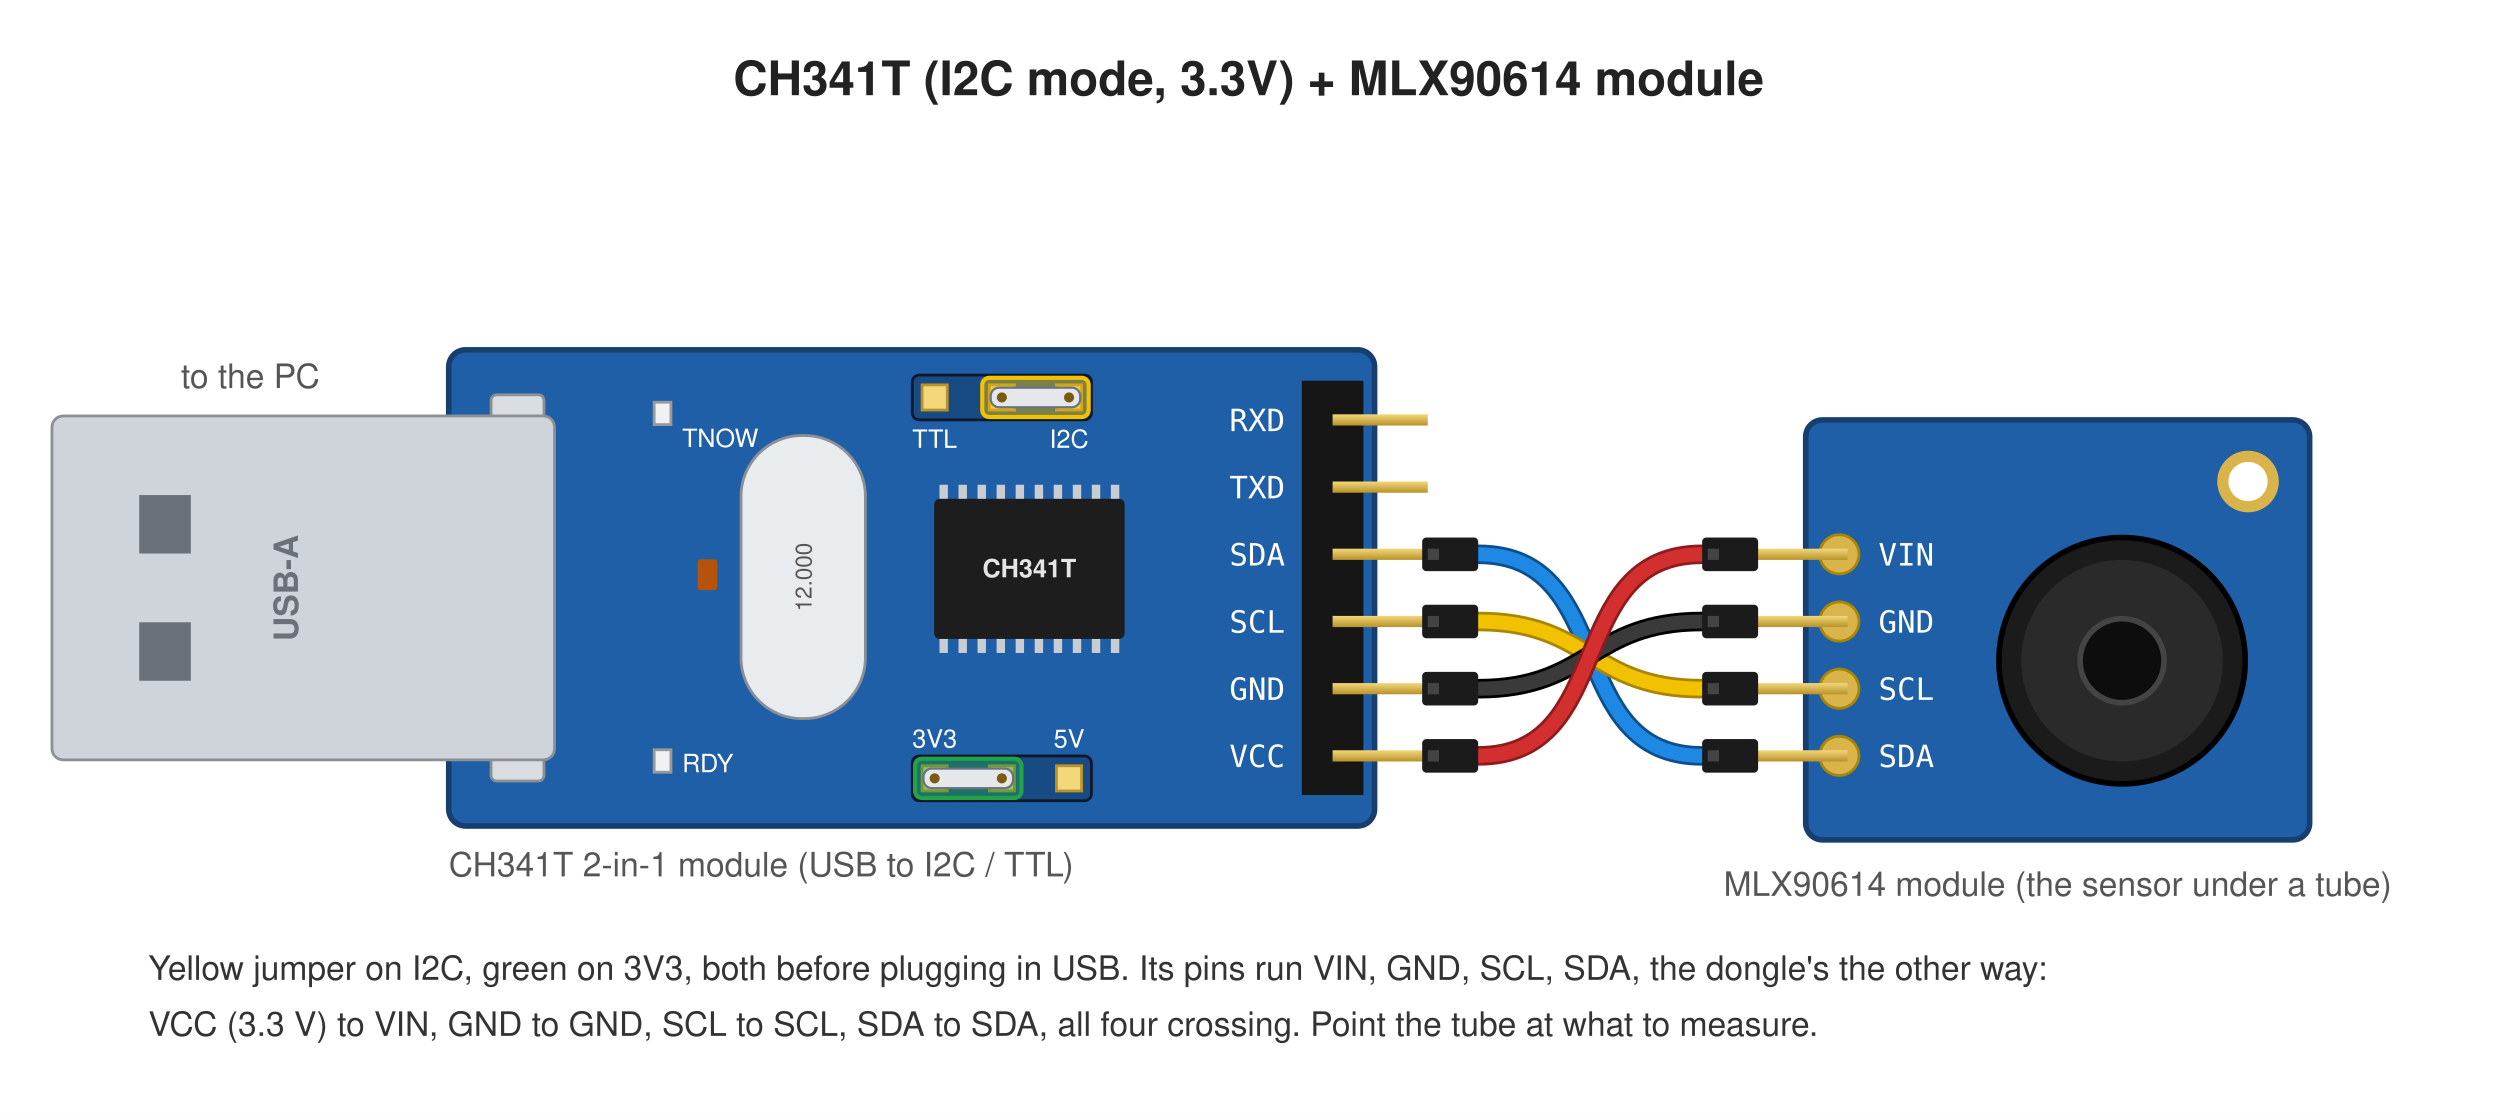
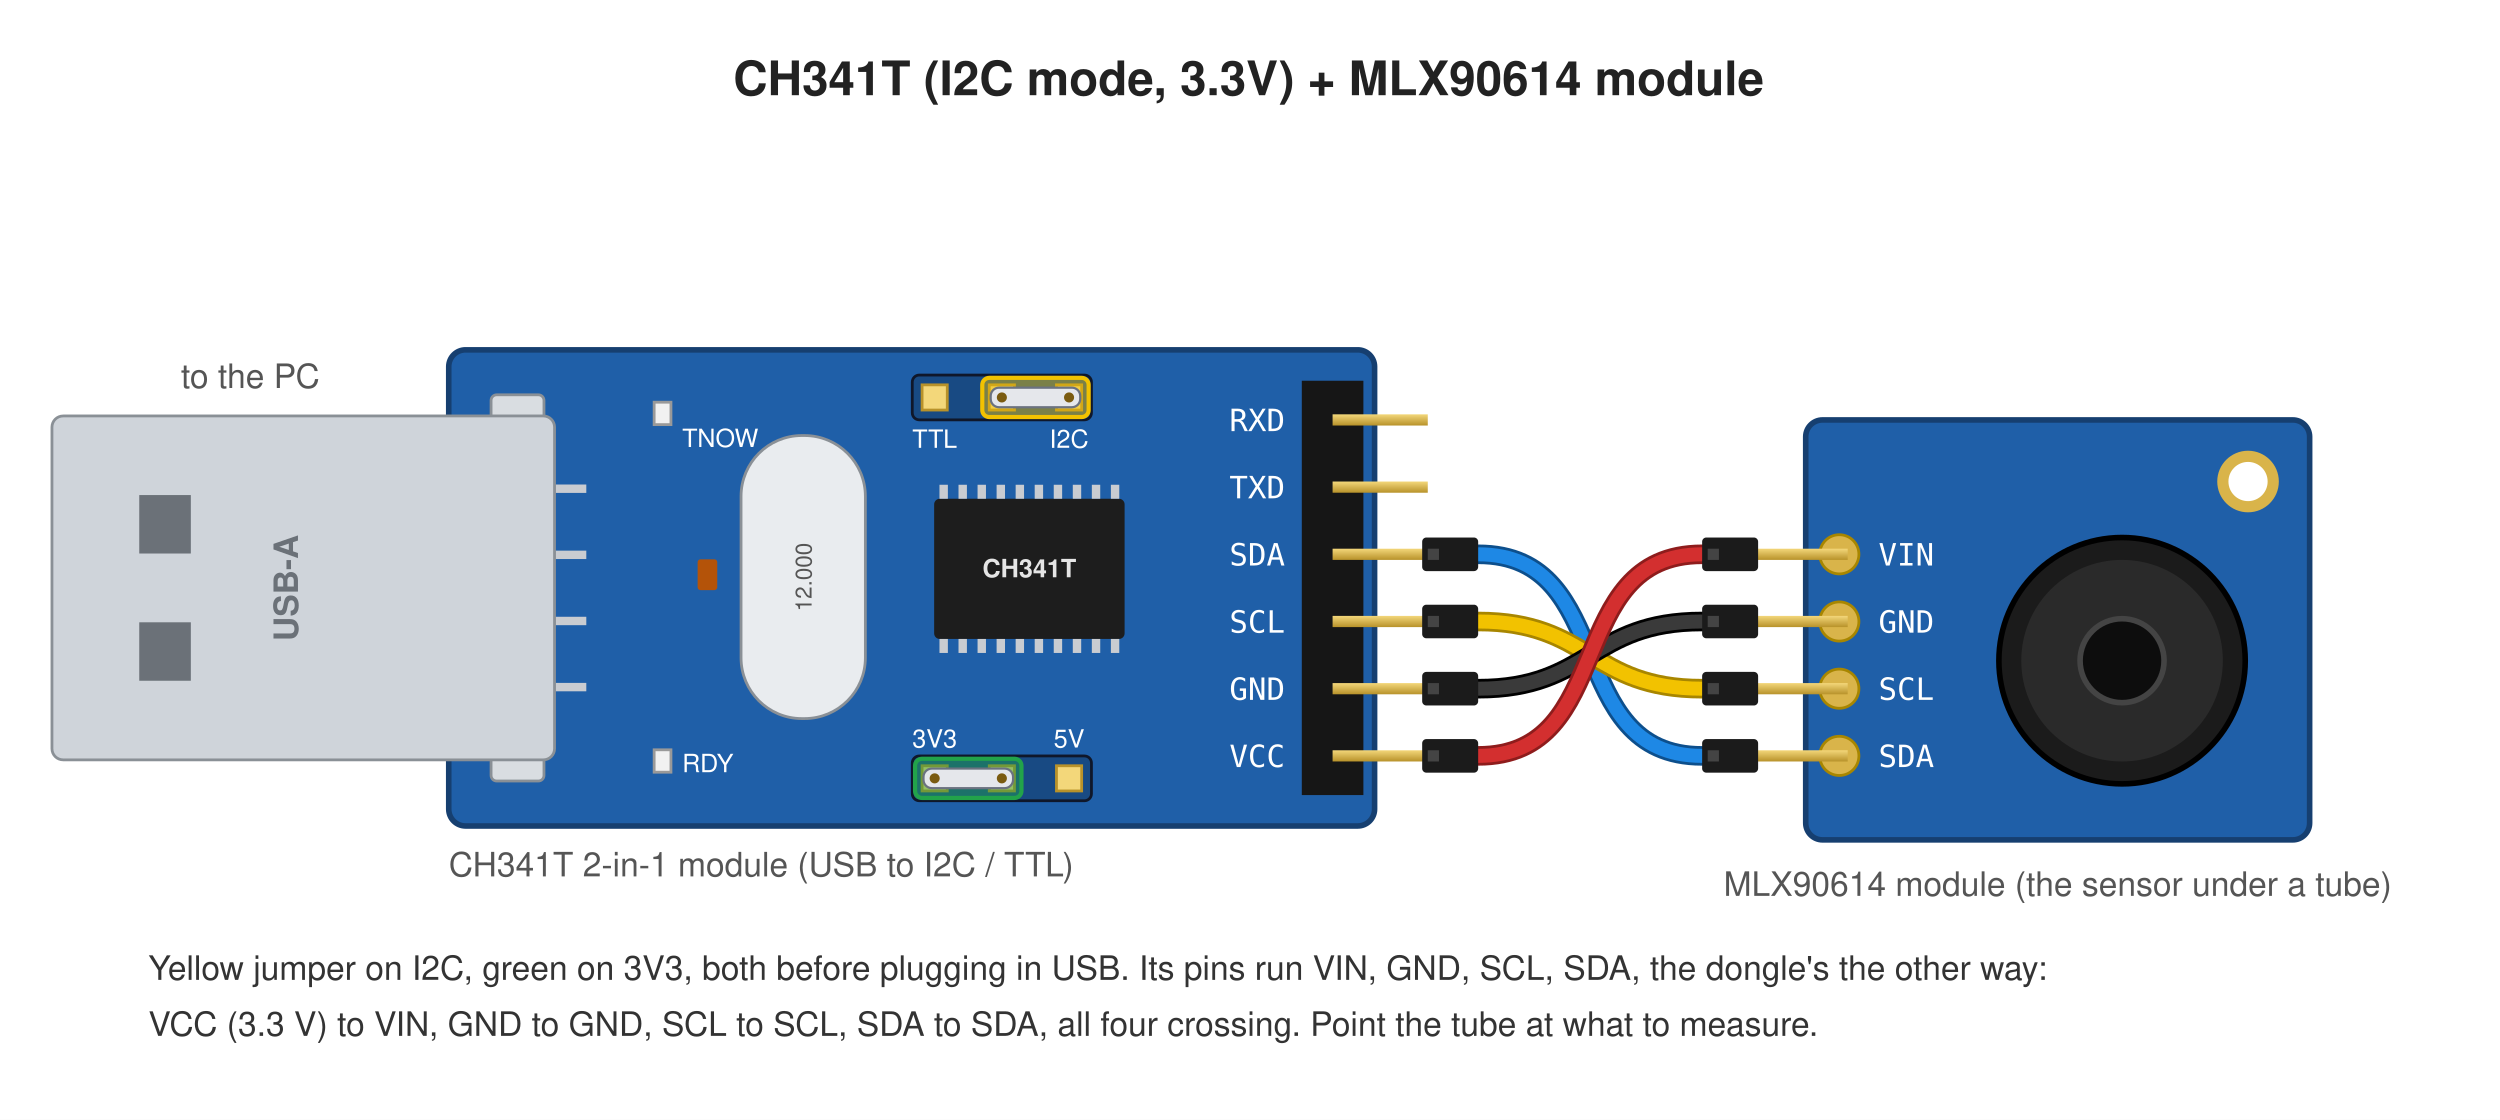
<svg xmlns="http://www.w3.org/2000/svg" viewBox="0 0 893 400" width="893" height="400" font-family="Helvetica, Arial, sans-serif">
  <style>@media (prefers-color-scheme: dark) { .bg { fill-opacity: 0.85 } }</style>
  <defs>
    <linearGradient id="metal" x1="0" y1="0" x2="0" y2="1">
      <stop offset="0" stop-color="#e9ecef" />
      <stop offset="0.5" stop-color="#b8bec5" />
      <stop offset="1" stop-color="#d9dde1" />
    </linearGradient>
    <linearGradient id="pin" x1="0" y1="0" x2="0" y2="1">
      <stop offset="0" stop-color="#f3d77a" />
      <stop offset="1" stop-color="#b8922a" />
    </linearGradient>
    <g id="dupont">
      <rect x="0" y="-6" width="20" height="12" rx="1.5" fill="#1b1b1b" />
      <rect x="2" y="-2" width="4" height="4" fill="#444" />
    </g>
  </defs>
  <rect class="bg" width="893" height="400" fill="#ffffff" />
  <text x="446" y="34" text-anchor="middle" font-size="17" font-weight="bold" fill="#222">CH341T (I2C mode, 3.3V) + MLX90614 module</text>
  <text x="89.425" y="138.583" text-anchor="middle" font-size="12" fill="#555">to the PC</text>
  <rect x="160.291" y="124.961" width="330.709" height="170.079" rx="6" fill="#1f5fa8" stroke="#163f70" stroke-width="2" />
  <rect x="175.409" y="141.024" width="18.898" height="9.449" rx="2" fill="#d9dde1" stroke="#8a9096" />
  <rect x="175.409" y="269.528" width="18.898" height="9.449" rx="2" fill="#d9dde1" stroke="#8a9096" />
+   <rect x="196.087" y="173.067" width="13.339" height="3" fill="#c9ccd1" />
+   <rect x="196.087" y="196.689" width="13.339" height="3" fill="#c9ccd1" />
+   <rect x="196.087" y="220.311" width="13.339" height="3" fill="#c9ccd1" />
+   <rect x="196.087" y="243.933" width="13.339" height="3" fill="#c9ccd1" />
  <rect x="18.559" y="148.583" width="179.528" height="122.835" rx="4" fill="#cfd4da" stroke="#8a9096" />
  <rect x="49.74" y="176.835" width="18.425" height="20.882" fill="#6b7178" />
  <rect x="49.74" y="222.283" width="18.425" height="20.882" fill="#6b7178" />
  <text transform="translate(106.4331 210.0) rotate(-90)" text-anchor="middle" font-size="12" font-weight="bold" fill="#6b7178">USB-A</text>
  <text x="160.291" y="313.039" font-size="12" fill="#555">CH341T 2-in-1 module (USB to I2C / TTL)</text>
  <rect x="465.0" y="136.0" width="22" height="148.0" fill="#161616" />
  <g fill="url(#pin)">
    <rect x="476.0" y="148.0" width="34.0" height="4" />
    <rect x="476.0" y="172.0" width="34.0" height="4" />
    <rect x="476.0" y="196.0" width="34.0" height="4" />
    <rect x="476.0" y="220.0" width="34.0" height="4" />
    <rect x="476.0" y="244.0" width="34.0" height="4" />
    <rect x="476.0" y="268.0" width="34.0" height="4" />
  </g>
  <g font-size="11" fill="#fff" font-family="Menlo, Consolas, monospace" text-anchor="end">
    <text x="459.0" y="154.0">RXD</text>
    <text x="459.0" y="178.0">TXD</text>
    <text x="459.0" y="202.0">SDA</text>
    <text x="459.0" y="226.0">SCL</text>
    <text x="459.0" y="250.0">GND</text>
    <text x="459.0" y="274.0">VCC</text>
  </g>
  <rect x="333.677" y="178.157" width="68.031" height="50.079" rx="2" fill="#1d1d1d" />
  <rect x="335.579" y="173.157" width="3" height="5" fill="#c9ccd1" />
  <rect x="335.579" y="228.236" width="3" height="5" fill="#c9ccd1" />
  <rect x="342.382" y="173.157" width="3" height="5" fill="#c9ccd1" />
  <rect x="342.382" y="228.236" width="3" height="5" fill="#c9ccd1" />
  <rect x="349.185" y="173.157" width="3" height="5" fill="#c9ccd1" />
  <rect x="349.185" y="228.236" width="3" height="5" fill="#c9ccd1" />
  <rect x="355.988" y="173.157" width="3" height="5" fill="#c9ccd1" />
  <rect x="355.988" y="228.236" width="3" height="5" fill="#c9ccd1" />
  <rect x="362.791" y="173.157" width="3" height="5" fill="#c9ccd1" />
  <rect x="362.791" y="228.236" width="3" height="5" fill="#c9ccd1" />
  <rect x="369.594" y="173.157" width="3" height="5" fill="#c9ccd1" />
  <rect x="369.594" y="228.236" width="3" height="5" fill="#c9ccd1" />
  <rect x="376.398" y="173.157" width="3" height="5" fill="#c9ccd1" />
  <rect x="376.398" y="228.236" width="3" height="5" fill="#c9ccd1" />
  <rect x="383.201" y="173.157" width="3" height="5" fill="#c9ccd1" />
  <rect x="383.201" y="228.236" width="3" height="5" fill="#c9ccd1" />
  <rect x="390.004" y="173.157" width="3" height="5" fill="#c9ccd1" />
  <rect x="390.004" y="228.236" width="3" height="5" fill="#c9ccd1" />
  <rect x="396.807" y="173.157" width="3" height="5" fill="#c9ccd1" />
  <rect x="396.807" y="228.236" width="3" height="5" fill="#c9ccd1" />
  <text x="367.693" y="206.197" text-anchor="middle" font-size="9" font-weight="bold" fill="#e5e5e5">CH341T</text>
  <rect x="264.701" y="155.575" width="44.409" height="101.102" rx="21.732" fill="#e9ecef" stroke="#8a9096" />
  <text transform="translate(289.9055 206.126) rotate(-90)" text-anchor="middle" font-size="8" fill="#555">12.000</text>
  <rect x="249.197" y="199.795" width="7" height="11" rx="1" fill="#b45309" />
  <rect x="325.866" y="133.969" width="64" height="16" rx="2.5" fill="#000" fill-opacity="0.22" stroke="#0f172a" stroke-width="1" />
  <rect x="377.366" y="137.469" width="9" height="9" fill="#f3d77a" stroke="#b8922a" />
  <rect x="353.366" y="137.469" width="9" height="9" fill="#f3d77a" stroke="#b8922a" />
  <rect x="329.366" y="137.469" width="9" height="9" fill="#f3d77a" stroke="#b8922a" />
  <rect x="350.866" y="134.969" width="38" height="14" rx="2.5" fill="#f2c200" fill-opacity="0.45" stroke="#f2c200" stroke-width="1.5" />
  <rect x="353.866" y="138.469" width="32" height="7" rx="3" fill="#e5e7eb" stroke="#6b7280" stroke-width="0.8" />
  <circle cx="357.866" cy="141.969" r="1.8" fill="#7a5b10" />
  <circle cx="381.866" cy="141.969" r="1.8" fill="#7a5b10" />
  <rect x="325.866" y="270.031" width="64" height="16" rx="2.5" fill="#000" fill-opacity="0.22" stroke="#0f172a" stroke-width="1" />
  <rect x="377.366" y="273.531" width="9" height="9" fill="#f3d77a" stroke="#b8922a" />
  <rect x="353.366" y="273.531" width="9" height="9" fill="#f3d77a" stroke="#b8922a" />
  <rect x="329.366" y="273.531" width="9" height="9" fill="#f3d77a" stroke="#b8922a" />
  <rect x="326.866" y="271.031" width="38" height="14" rx="2.5" fill="#22a34a" fill-opacity="0.45" stroke="#22a34a" stroke-width="1.5" />
  <rect x="329.866" y="274.531" width="32" height="7" rx="3" fill="#e5e7eb" stroke="#6b7280" stroke-width="0.8" />
  <circle cx="333.866" cy="278.031" r="1.8" fill="#7a5b10" />
  <circle cx="357.866" cy="278.031" r="1.8" fill="#7a5b10" />
  <text x="381.866" y="159.969" text-anchor="middle" font-size="9" fill="#fff">I2C</text>
  <text x="333.866" y="159.969" text-anchor="middle" font-size="9" fill="#fff">TTL</text>
  <text x="381.866" y="267.031" text-anchor="middle" font-size="9" fill="#fff">5V</text>
  <text x="333.866" y="267.031" text-anchor="middle" font-size="9" fill="#fff">3V3</text>
  <rect x="233.661" y="143.669" width="6" height="8" fill="#f1f1f1" stroke="#999" />
  <text x="243.661" y="159.669" font-size="9" fill="#fff">TNOW</text>
  <rect x="233.661" y="267.827" width="6" height="8" fill="#f1f1f1" stroke="#999" />
  <text x="243.661" y="275.827" font-size="9" fill="#fff">RDY</text>
  <g transform="translate(33 0)">
    <rect x="612" y="150" width="180" height="150" rx="6" fill="#1f5fa8" stroke="#163f70" stroke-width="2" />
    <circle cx="770" cy="172" r="9" fill="#fff" stroke="#d9b44a" stroke-width="4" />
    <g fill="#d9b44a" stroke="#a88600">
      <circle cx="624" cy="198" r="7" />
      <circle cx="624" cy="222" r="7" />
      <circle cx="624" cy="246" r="7" />
      <circle cx="624" cy="270" r="7" />
    </g>
    <g fill="url(#pin)">
      <rect x="593" y="196" width="34" height="4" />
      <rect x="593" y="220" width="34" height="4" />
      <rect x="593" y="244" width="34" height="4" />
      <rect x="593" y="268" width="34" height="4" />
    </g>
    <g font-size="11" fill="#fff" font-family="Menlo, Consolas, monospace">
      <text x="638" y="202">VIN</text>
      <text x="638" y="226">GND</text>
      <text x="638" y="250">SCL</text>
      <text x="638" y="274">SDA</text>
    </g>
    <circle cx="725" cy="236" r="44" fill="#1b1b1b" stroke="#000" stroke-width="2" />
    <circle cx="725" cy="236" r="36" fill="#2a2a2a" />
    <circle cx="725" cy="236" r="15" fill="#0d0d0d" stroke="#444" stroke-width="2" />
    <text x="702" y="320" text-anchor="middle" font-size="12" fill="#555">MLX90614 module (the sensor under a tube)</text>
    <g stroke-linecap="round" fill="none">
      <path d="M495 198 C 545 198, 525 270, 575 270" stroke="#0d4f8c" stroke-width="7" />
      <path d="M495 198 C 545 198, 525 270, 575 270" stroke="#1e88e5" stroke-width="5" />
      <path d="M495 222 C 535 222, 535 246, 575 246" stroke="#a88600" stroke-width="7" />
      <path d="M495 222 C 535 222, 535 246, 575 246" stroke="#f2c200" stroke-width="5" />
      <path d="M495 246 C 535 246, 535 222, 575 222" stroke="#000" stroke-width="7" />
      <path d="M495 246 C 535 246, 535 222, 575 222" stroke="#3a3a3a" stroke-width="5" />
      <path d="M495 270 C 545 270, 525 198, 575 198" stroke="#8e1c1c" stroke-width="7" />
      <path d="M495 270 C 545 270, 525 198, 575 198" stroke="#d32f2f" stroke-width="5" />
    </g>
    <use href="#dupont" x="475" y="198" />
    <use href="#dupont" x="475" y="222" />
    <use href="#dupont" x="475" y="246" />
    <use href="#dupont" x="475" y="270" />
    <use href="#dupont" x="575" y="198" />
    <use href="#dupont" x="575" y="222" />
    <use href="#dupont" x="575" y="246" />
    <use href="#dupont" x="575" y="270" />
    <g font-size="12" fill="#333">
      <text x="20" y="350">Yellow jumper on I2C, green on 3V3, both before plugging in USB. Its pins run VIN, GND, SCL, SDA, the dongle's the other way:</text>
      <text x="20" y="370">VCC (3.3 V) to VIN, GND to GND, SCL to SCL, SDA to SDA, all four crossing. Point the tube at what to measure.</text>
    </g>
  </g>
</svg>
